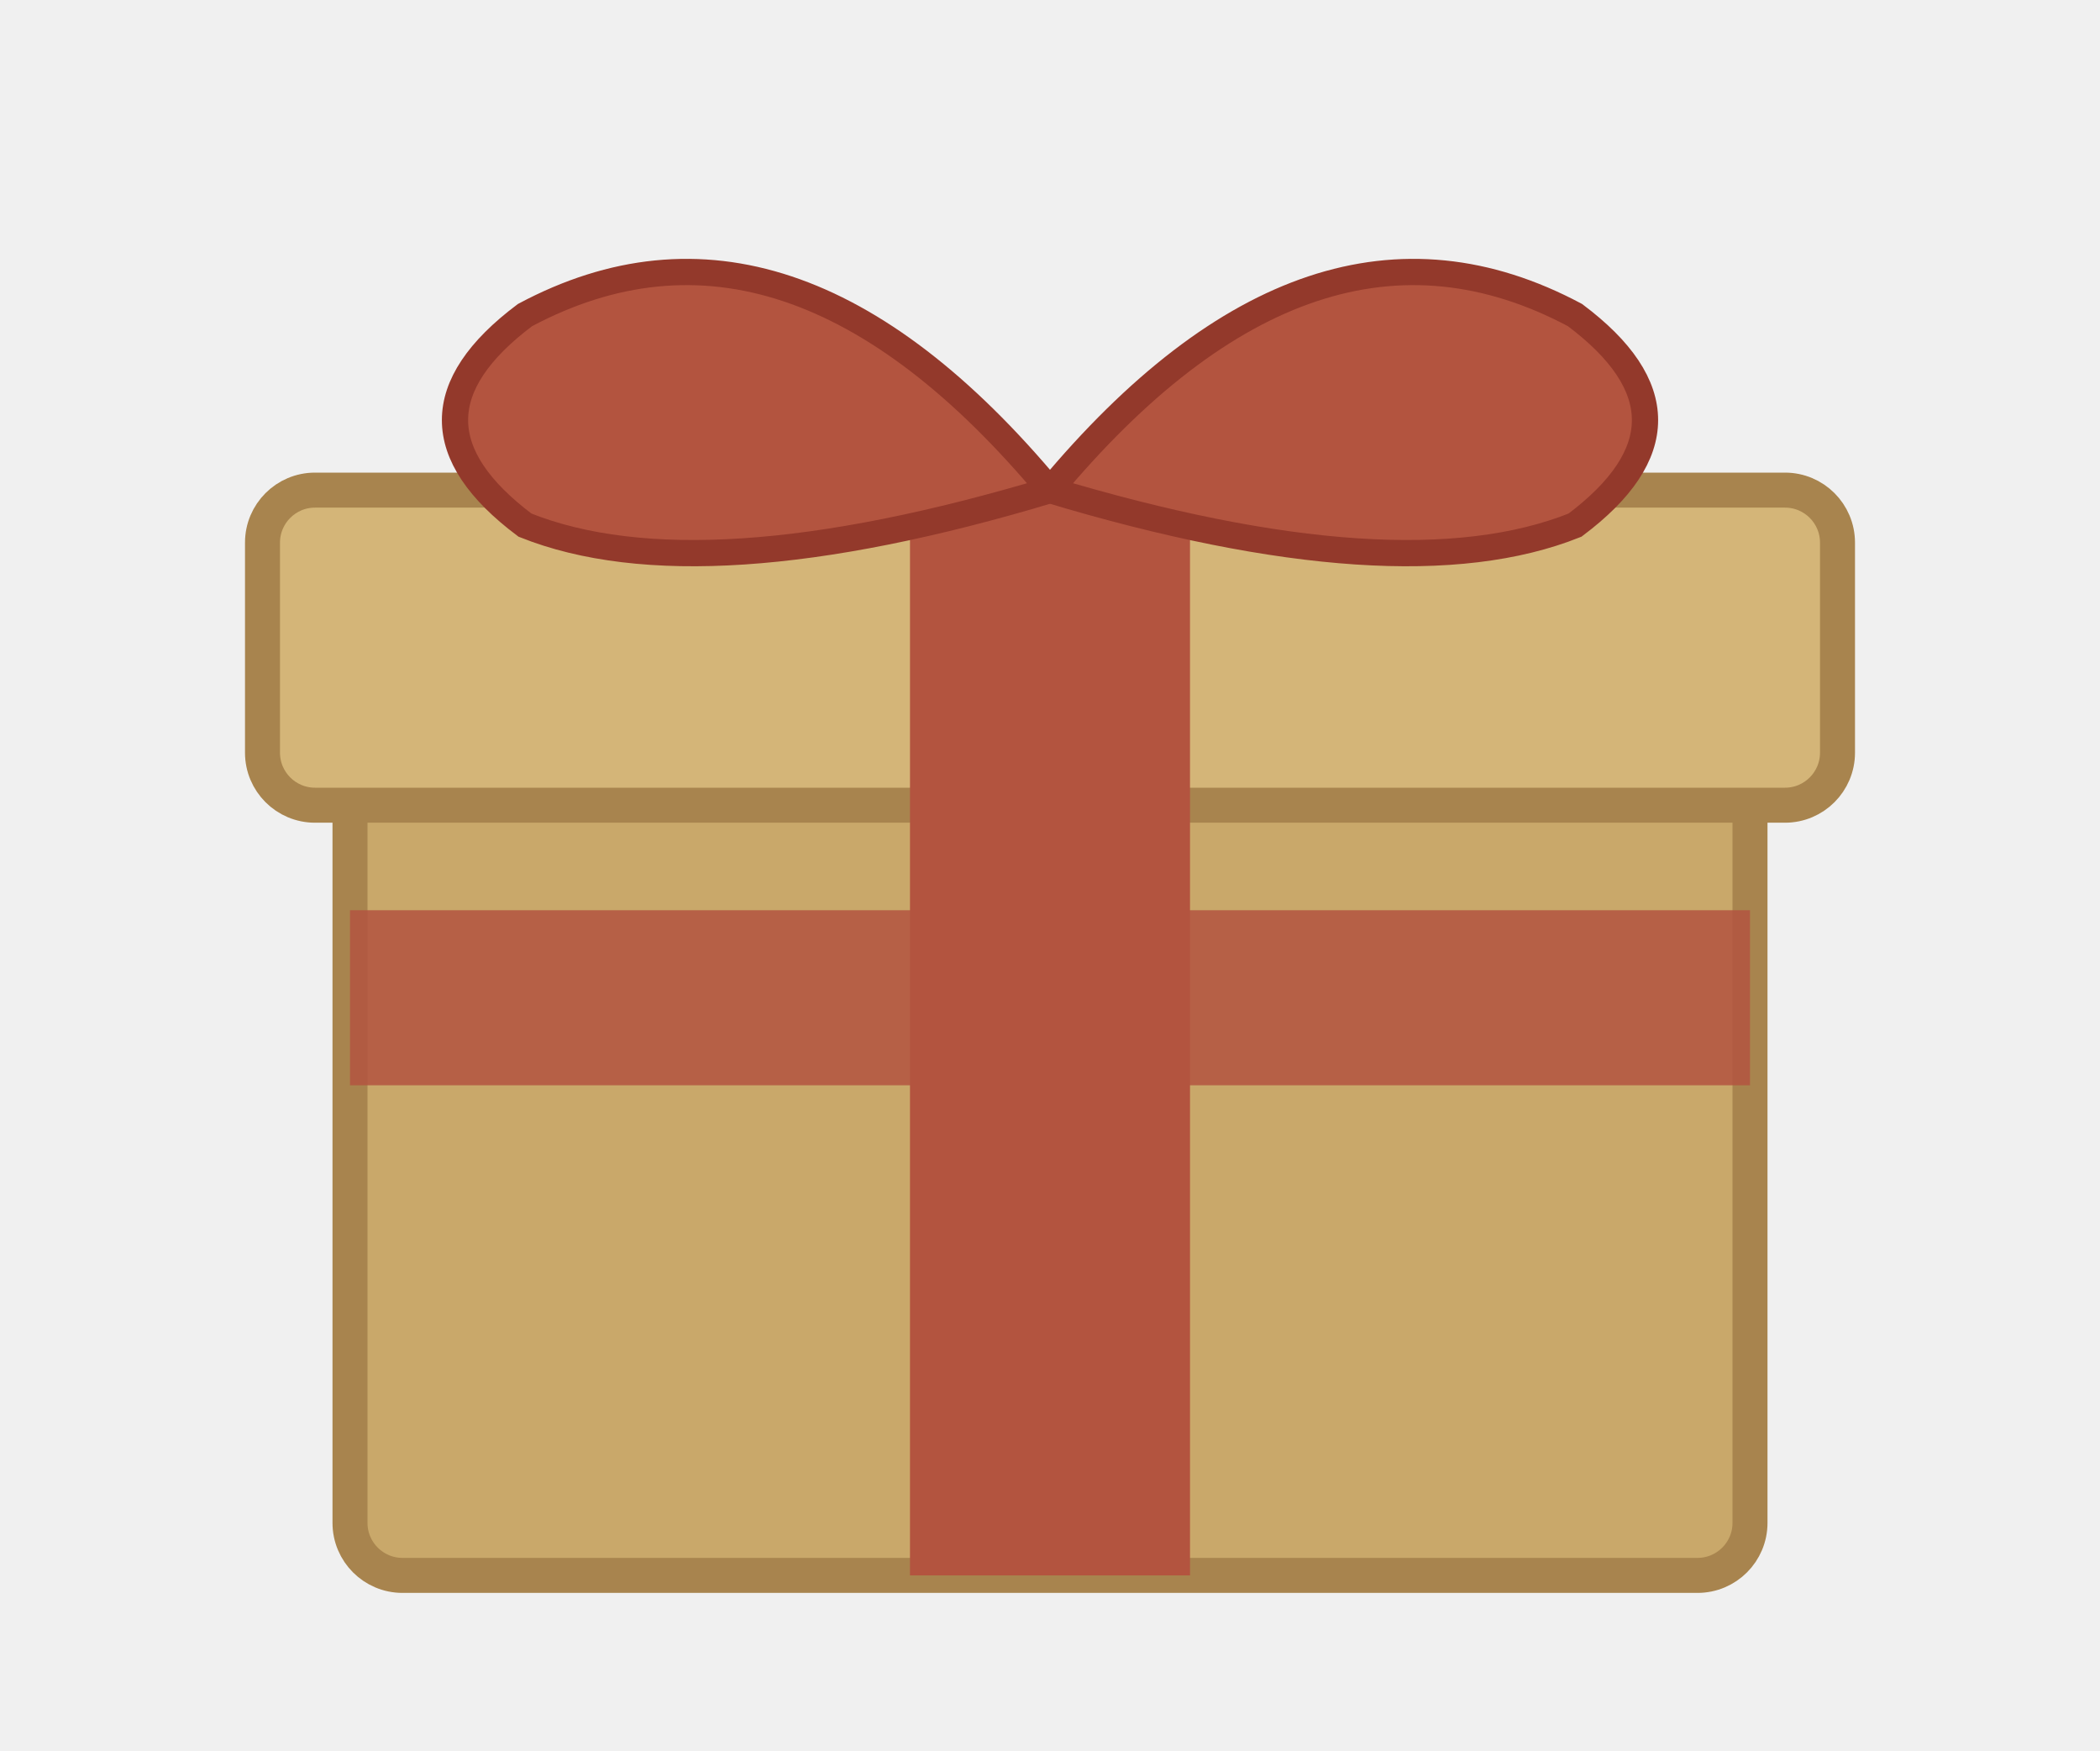
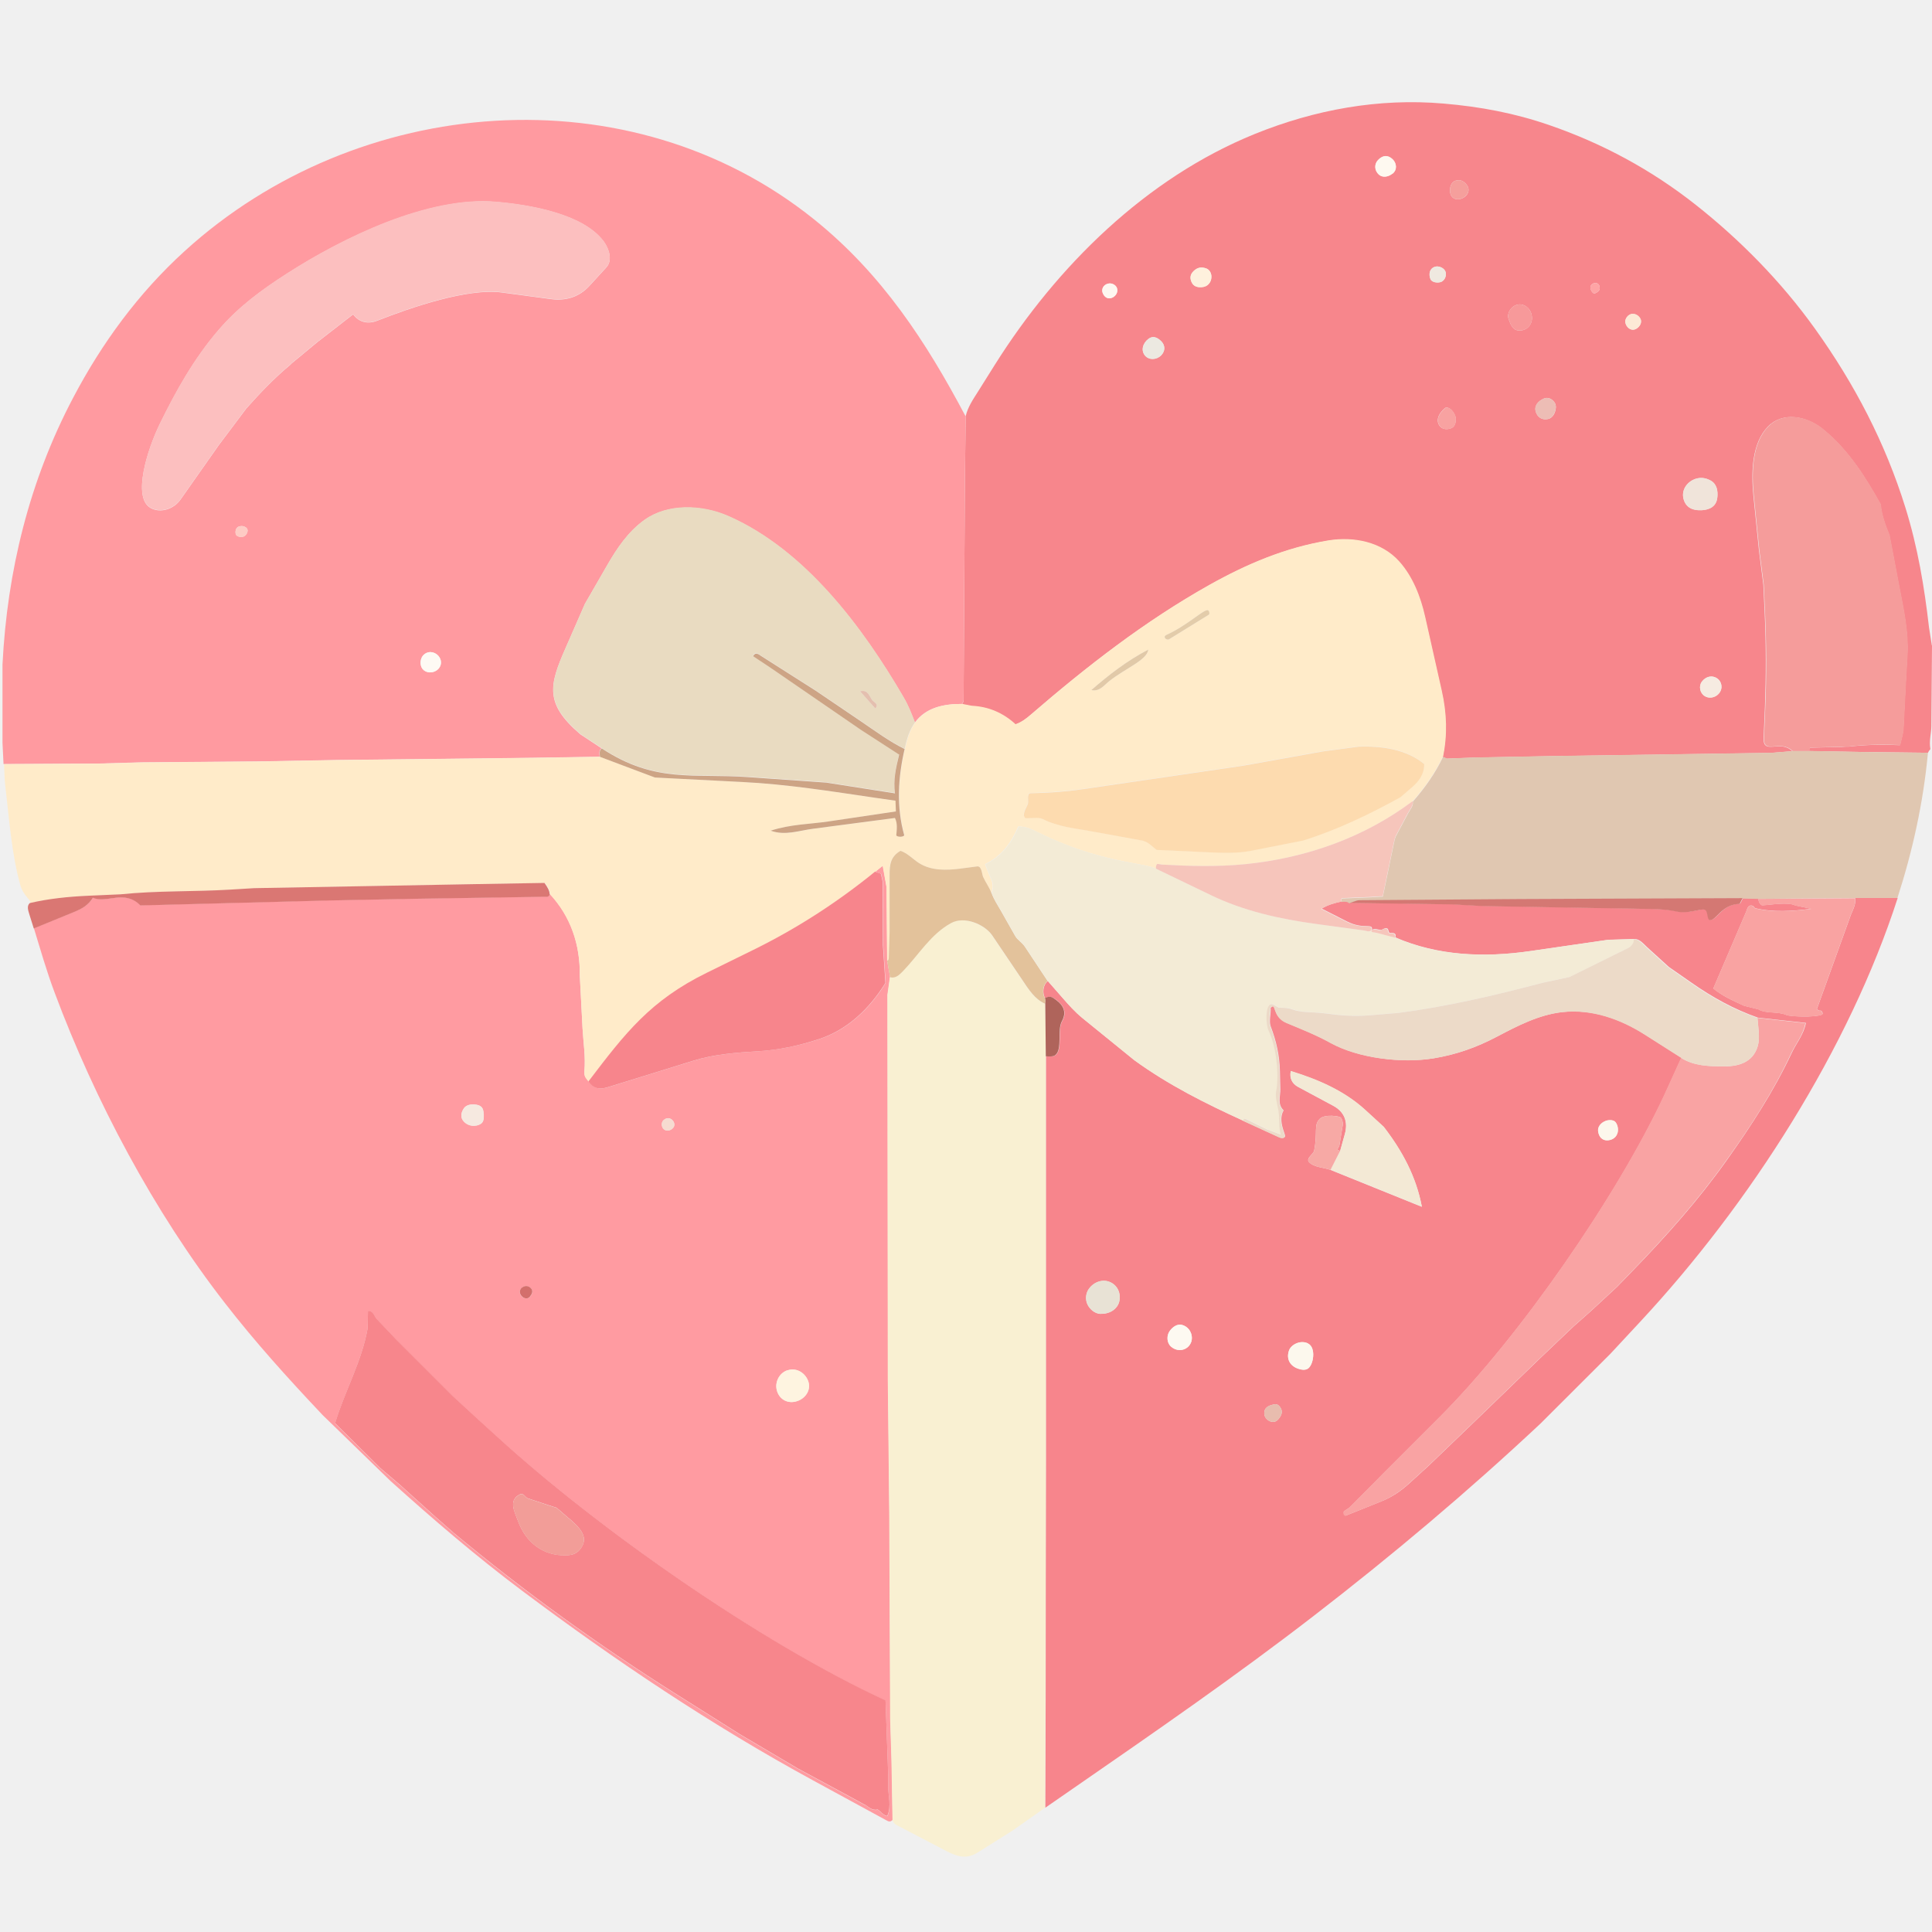
- <svg xmlns="http://www.w3.org/2000/svg" viewBox="0 0 120 100">
-   <rect x="20" y="40" width="80" height="50" rx="3" fill="#c9a86a" stroke="#a8844e" stroke-width="2" />
-   <rect x="15" y="28" width="90" height="18" rx="3" fill="#d4b578" stroke="#a8844e" stroke-width="2" />
-   <rect x="52" y="28" width="16" height="62" fill="#b3543f" />
-   <rect x="20" y="52" width="80" height="10" fill="#b3543f" opacity="0.85" />
-   <path d="M60 28 Q45 10 30 18 Q22 24 30 30 Q40 34 60 28 Z" fill="#b3543f" stroke="#93392b" stroke-width="1.5" />
-   <path d="M60 28 Q75 10 90 18 Q98 24 90 30 Q80 34 60 28 Z" fill="#b3543f" stroke="#93392b" stroke-width="1.5" />
+ <svg xmlns="http://www.w3.org/2000/svg" id="Layer_2" data-name="Layer 2" viewBox="0 0 147.55 147.55">
+   <defs>
+     <style>
+       .cls-1 {
+         fill: #e0c7b1;
+       }
+ 
+       .cls-2 {
+         fill: #fde9d6;
+       }
+ 
+       .cls-3 {
+         fill: #e3ccaa;
+       }
+ 
+       .cls-4 {
+         fill: #f6dbd0;
+       }
+ 
+       .cls-5 {
+         fill: #e9dbc1;
+       }
+ 
+       .cls-6 {
+         fill: #e4bfaf;
+       }
+ 
+       .cls-7 {
+         fill: #af645b;
+       }
+ 
+       .cls-8 {
+         fill: #da7773;
+       }
+ 
+       .cls-9 {
+         fill: #fecbc4;
+       }
+ 
+       .cls-10 {
+         fill: #fddbaf;
+       }
+ 
+       .cls-11 {
+         fill: #f9f0d2;
+       }
+ 
+       .cls-12 {
+         fill: #f0e4da;
+       }
+ 
+       .cls-13 {
+         fill: #fff;
+       }
+ 
+       .cls-14 {
+         fill: #f6c5bb;
+       }
+ 
+       .cls-15 {
+         fill: #f9a3a3;
+       }
+ 
+       .cls-16 {
+         fill: #ecdac8;
+       }
+ 
+       .cls-17 {
+         fill: #fcf7ec;
+       }
+ 
+       .cls-18 {
+         fill: #fef1dd;
+       }
+ 
+       .cls-19 {
+         fill: #f6ebe1;
+       }
+ 
+       .cls-20 {
+         fill: #fcbfbf;
+       }
+ 
+       .cls-21 {
+         fill: #f7868c;
+       }
+ 
+       .cls-22 {
+         fill: #ece9e1;
+       }
+ 
+       .cls-23 {
+         fill: #f29d98;
+       }
+ 
+       .cls-24 {
+         fill: #cda485;
+       }
+ 
+       .cls-25 {
+         fill: #e1c9a8;
+       }
+ 
+       .cls-26 {
+         fill: #ff9ba1;
+       }
+ 
+       .cls-27 {
+         fill: #ff9aa0;
+       }
+ 
+       .cls-28 {
+         fill: #d47873;
+       }
+ 
+       .cls-29 {
+         fill: #fefaf4;
+       }
+ 
+       .cls-30 {
+         fill: #f7999a;
+       }
+ 
+       .cls-31 {
+         fill: #fef9f0;
+       }
+ 
+       .cls-32 {
+         fill: #f3e9d5;
+       }
+ 
+       .cls-33 {
+         fill: #efe9e0;
+       }
+ 
+       .cls-34 {
+         fill: #edbdb5;
+       }
+ 
+       .cls-35 {
+         fill: #e8e2d5;
+       }
+ 
+       .cls-36 {
+         fill: #fea4a5;
+       }
+ 
+       .cls-37 {
+         fill: #f8a2a1;
+       }
+ 
+       .cls-38 {
+         fill: #fcf8ed;
+       }
+ 
+       .cls-39 {
+         fill: #e8bcae;
+       }
+ 
+       .cls-40 {
+         fill: #f7858c;
+       }
+ 
+       .cls-41 {
+         fill: #f59f9c;
+       }
+ 
+       .cls-42 {
+         fill: #f3ebd6;
+       }
+ 
+       .cls-43 {
+         fill: #e3c29b;
+       }
+ 
+       .cls-44 {
+         fill: #fdf9f1;
+       }
+ 
+       .cls-45 {
+         fill: #fef7f0;
+       }
+ 
+       .cls-46 {
+         fill: #ffebc9;
+       }
+ 
+       .cls-47 {
+         fill: #f59c9b;
+       }
+ 
+       .cls-48 {
+         fill: #d36f6c;
+       }
+ 
+       .cls-49 {
+         fill: #f6e9e0;
+       }
+ 
+       .cls-50 {
+         fill: #f7a9a5;
+       }
+ 
+       .cls-51 {
+         fill: #f9a3a2;
+       }
+ 
+       .cls-52 {
+         fill: #fef4e0;
+       }
+     </style>
+   </defs>
+   <g id="Layer_1-2" data-name="Layer 1">
+     <g id="Generative_Object" data-name="Generative Object">
+       <path class="cls-21" d="M147.55,49.28l-.05,6.18c0,.54-.19,1.11-.07,1.75-.08.09-.17.21-.18.28l-5.04-.06-4.03-.07c-.02-.05-.02-.23.04-.26l2.2-.05c.31,0,.5-.04.78-.03,1.32-.15,2.54-.17,3.9-.11.09-.41.24-.85.26-1.28l.17-3.32.13-2.31c.09-1.71-.27-3.37-.59-5.03l-.78-4.1c-.29-.72-.59-1.48-.67-2.35-1.2-2.16-2.52-4.23-4.44-5.77-1.21-.97-3.02-1.33-4.15-.18-1.24,1.26-1.3,3.48-1.12,5.29l.42,4.13.34,2.67.1,2.15c.11,2.38.11,4.79.02,7.18l-.1,2.37c-.05,1.35,1.26.08,2.19,1.01l-1.6.13-4.58.07-11.8.17-6.33.12-2.08.08-.31-.13c.33-1.65.29-3.32-.1-5.04l-1.27-5.65c-.34-1.51-.93-3.05-1.98-4.22-1.33-1.48-3.44-1.92-5.41-1.6-3.27.54-6.2,1.78-9.09,3.4-4.93,2.77-9.33,6.19-13.59,9.87-.39.34-.73.59-1.21.77-.92-.85-2.04-1.34-3.34-1.41l-.72-.14c.04-.1.12-.15.12-.31l.1-16.64.06-5.05c.16-.7.56-1.28.94-1.88l1.28-2.04c4.75-7.55,11.55-14.26,19.84-17.63,4.61-1.87,9.5-2.76,14.45-2.33,2.79.24,5.38.72,8.05,1.64,4.07,1.4,7.81,3.42,11.18,6.08s6.53,5.85,9.12,9.47c3.03,4.23,5.37,8.72,6.91,13.67.95,3.06,1.44,6.03,1.8,9.13l.22,1.41ZM106.35,13.26c.39-.31.3-.82.01-1.1-.38-.36-.77-.31-1.12.06-.28.29-.3.78.07,1.11.25.23.68.21,1.04-.08ZM111.43,13.76c-.5,0-.71.35-.69.85.02.38.27.67.72.6.4-.06.77-.42.68-.84-.05-.25-.39-.61-.71-.61ZM109.57,20.38c-.42.15-.47.59-.32.94.1.24.51.3.78.22.36-.12.48-.59.34-.85s-.52-.41-.8-.31ZM91.79,21.93c.45-.03.68-.36.72-.68.05-.38-.15-.67-.39-.75-.4-.14-.69-.06-.96.2-.29.28-.29.58-.14.88.14.28.41.38.77.35ZM84.63,21.66c-.38.09-.52.43-.42.7.13.34.4.51.72.38.27-.11.49-.43.37-.75-.08-.22-.38-.4-.67-.33ZM121.66,21.66c-.27.15-.23.39-.08.62.11.16.21.16.39.04.23-.15.22-.3.18-.48-.05-.2-.29-.29-.49-.18ZM115.98,25.24c.61.04,1.02-.42,1.02-.95,0-.42-.24-.91-.79-1.03-.6-.12-1.2.55-.99,1.12.15.4.3.83.76.86ZM124.68,23.97c-.36.03-.6.4-.55.67.06.33.37.62.7.53.28-.08.56-.4.49-.72-.05-.23-.34-.5-.64-.47ZM88.67,27.15c.34-.34.32-.78.03-1.08-.28-.28-.62-.47-.98-.2-.46.35-.6.91-.26,1.29.3.35.87.33,1.22-.02ZM118.82,31.05c.01-.4-.5-.79-.89-.62-.5.21-.78.59-.63,1.04.13.4.47.63.93.53.36-.08.58-.47.6-.95ZM110.81,32.71c.32-.13.36-.4.37-.72.01-.28-.33-.88-.74-.87-.08,0-.88.67-.56,1.3.17.33.54.44.92.29ZM131.15,38.03c.07-.54-.03-1.07-.5-1.33-.4-.22-.87-.29-1.36-.05-.58.3-.86.88-.72,1.43.17.68.7.91,1.4.88.6-.03,1.1-.28,1.18-.94ZM131.28,52.96c.34-.41.2-.93-.15-1.16-.37-.24-.84-.15-1.15.25-.27.36-.15.89.21,1.11.3.19.78.16,1.09-.2Z" />
+       <path class="cls-27" d="M73.75,31.76l-.06,5.05-.1,16.64c0,.16-.08.2-.12.31-1.46-.01-2.78.3-3.6,1.42-.24-.62-.47-1.24-.85-1.89-3.16-5.43-7.56-11.28-13.36-13.85-2.09-.92-4.71-.98-6.45.28-1.24.89-2.09,2.15-2.85,3.47l-1.69,2.93-1.5,3.43c-1.22,2.78-1.59,4.19,1.15,6.53l1.62,1.07c-.22.16-.16.43-.14.64l-5.09.08-14.92.17-6.16.11-8.83.07-3.24.09-7.29.04-.08-1.63v-5.96c.36-7.16,2.06-14.05,5.39-20.37,2.19-4.17,4.98-7.99,8.52-11.21,13.2-12.02,34.03-13.72,48.08-2.42,5.18,4.16,8.57,9.38,11.55,15.01ZM22.22,27.8l2.03-1.68,2.72-2.11c.47.63,1.15.76,1.85.48,2.6-1.02,6.91-2.5,9.51-2.15l3.72.5c1.17.16,2.18-.15,2.97-1.01l1.3-1.42c.47-.52.2-1.4-.2-1.95-1.53-2.08-5.48-2.8-8.24-3.04-5.14-.44-11.66,2.72-15.98,5.49-1.94,1.25-3.69,2.53-5.21,4.3-1.87,2.18-3.23,4.61-4.49,7.18-.92,1.88-2.13,5.62-.69,6.41.77.42,1.78.07,2.28-.65l2.91-4.14,2.11-2.81c1.05-1.18,2.14-2.33,3.41-3.38ZM18.17,40.25c-.21.1-.25.54-.08.66.2.14.46.12.61.01.2-.16.29-.47.12-.61-.18-.15-.41-.18-.65-.07ZM32.43,49.95c-.39.28-.38.86-.16,1.14.26.32.75.34,1.09.1s.41-.64.21-.98c-.22-.37-.73-.56-1.14-.26Z" />
+       <path class="cls-26" d="M67.75,73.36l.23,1.26-.19,1.35.03,29.34.11,10.21.07,15.73.1,3.2.08,4.53c-.2.2-.31.14-.54.01l-5.53-3.01c-7.77-4.23-15.1-9.15-22.22-14.48-3.51-2.63-6.76-5.42-10.05-8.38l-5.21-5.06c-2.63-2.79-5.1-5.51-7.45-8.54-5.4-6.94-9.94-15.49-13.01-23.72-.63-1.68-1.08-3.28-1.58-4.91l3.08-1.26c.56-.23,1.07-.48,1.44-1.09,1.03.49,2.4-.65,3.62.59l14.49-.38,6.63-.13,9.65-.15c.28,0,.42.03.51-.19,1.56,1.69,2.3,3.82,2.27,6.2l.21,4.05c.06,1.09.24,2.17.14,3.29-.04.43.2.57.32.76.36.54.8.66,1.49.45l6.59-2.04c1.51-.47,3.3-.61,4.83-.7,1.62-.1,3.24-.44,4.79-.96,2.14-.72,3.81-2.35,4.99-4.26l-.19-2.89-.02-4.84-.12-.55c-.03-.13-.3-.11-.45-.23l.56-.45.29,1.61.05,5.63ZM36.94,85.1c0-.52-.21-.68-.58-.74s-.76.03-.93.28c-.22.33-.3.69,0,1.01.47.5,1.19.34,1.4.08.13-.16.12-.36.12-.64ZM50.75,85.49c-.26.15-.24.51-.11.68.17.23.48.2.67.06.25-.18.24-.46.07-.66-.15-.17-.38-.24-.62-.09ZM39.89,98.32c-.29.21-.22.57.02.74.15.11.39.16.54,0,.19-.21.29-.44.11-.65-.15-.17-.41-.27-.67-.08ZM66.08,137.85c.21.12.54.48.95.36.2.09.39.44.74.5.34-.74.06-1.56.06-2.24v-1s-.2-5.59-.2-5.59c-9.6-4.45-21.96-13.12-29.65-20.13l-1.67-1.52-1.74-1.6-4.3-4.3-1.5-1.58c-.19-.2-.23-.63-.67-.6l-.02,1.3c-.47,2.58-1.73,4.75-2.49,7.26l3.46,3.43,1.5,1.28,2.73,2.46,1.4,1.23c5.37,4.47,10.99,8.52,16.85,12.22l4.95,3.12,4.45,2.63,4.13,2.23,1.02.56ZM60.12,104.66c-.67.24-1.02,1.02-.73,1.71.26.6.92.89,1.62.59.59-.26.97-.9.68-1.56-.26-.58-.9-.98-1.57-.73Z" />
+       <path class="cls-40" d="M134.3,68.64c0,.25.12.4.23.48.12.09,1.93-.31,2.59.03l1.22.25c-1.44.19-2.95.29-4.32-.05-.08-.16-.3-.28-.47-.13-.1.1-.13.25-.2.43l-2.5,5.84c.7.58,1.5.93,2.35,1.32l1.09.27c.61.36,1.46.13,2.16.44.26.11,2.11.2,2.69-.03.15-.06-.03-.35-.12-.31-.05.02-.15,0-.26-.12l2.59-7.18c.19-.46.41-.86.33-1.3h3.25c-3.7,11.47-11.27,23.35-19.69,32.39l-2.26,2.43-5.33,5.32c-5.55,5.2-11.3,10.04-17.31,14.68s-12.21,8.92-18.43,13.22l-2.08,1.44.03-8.54.02-18.58v-30.27c.31.02.61.04.77-.12.51-.49.1-1.91.47-2.56s.13-1.2-.43-1.61c-.3-.22-.48-.36-.87-.15-.22-.35-.19-1,.21-1.3l1.12,1.28c.46.53.96,1.08,1.49,1.52l3.99,3.24c2.63,1.91,5.46,3.32,8.34,4.63l2.75,1.26c.14.06.34.08.41-.04.04-.08-.03-.24-.07-.37-.21-.59-.31-1.15-.03-1.65-.49-.49-.24-1.06-.25-1.61l-.03-1.36c-.03-1.25-.28-2.34-.71-3.46-.14-.41.04-.99,0-1.39.47-.52.07.65,1.23,1.14s2.25.91,3.35,1.52c2.13,1.19,5.48,1.58,7.89,1.18,1.75-.29,3.27-.83,4.84-1.66s3.19-1.67,4.99-1.87c2.26-.25,4.45.54,6.28,1.71l2.8,1.78-1.34,2.94c-3.57,7.61-11,18.38-17.1,24.48l-4.46,4.46-.51.52-1.95,1.96-.38.25c-.11.07-.03.35.1.36l2.69-1.08c.87-.35,1.51-.79,2.19-1.41l1.45-1.32,3.6-3.46,4.83-4.67,2.65-2.52,1.31-1.16,2.01-1.86,1.16-1.2c2.61-2.69,5.03-5.4,7.21-8.47,1.88-2.65,3.57-5.24,4.95-8.17.36-.78.92-1.4,1.09-2.31l-3.66-.4c-1.82-.64-3.46-1.54-5.09-2.68l-1.71-1.19-1.66-1.51c-.3-.27-.57-.64-.98-.63l-2,.06-5.93.86c-3.56.52-7.09.36-10.32-1.04.02-.09.03-.17,0-.23-.08-.15-.32-.1-.44-.12-.08-.02-.09-.27-.16-.32-.15-.08-.26-.01-.47.1-.2.01-.54-.17-.72,0,.09-.58-.61.02-1.93-.66l-1.91-.97c.54-.32,1.04-.44,1.54-.55.15-.03.48-.05.6.1l7.86.11,2.35.13,12.12.21c.92.02,1.83.02,2.69.21s1.82-.23,2.11-.15.15.79.44.8c.48,0,.87-1.2,2.25-1.24l.22-.42,1.22.03ZM102.35,87.89c-.08-.03-.19-.04-.2-.09,0-.08.13-.25.14-.32l.26-1.57c.03-.19-.06-.43-.13-.54-.08-.14-1.24-.3-1.62.07-.5.49-.15,1-.44,2.45-.05.24-.66.59-.38.87.4.41,1.16.4,1.63.59l6.98,2.82c-.43-2.29-1.49-4.27-2.91-6.1l-1.42-1.3c-1.59-1.46-3.61-2.33-5.68-2.96-.12.55.12.97.55,1.2l2.7,1.45c.85.46,1.13,1.23.88,2.15l-.36,1.3ZM123.56,86.39c.04-.32-.1-.62-.22-.73-.16-.14-.47-.14-.7-.06-.42.15-.63.49-.59.79.06.45.31.68.66.7.38.01.79-.2.85-.7ZM84.07,100.34c.75.02,1.32-.43,1.42-.99.12-.63-.18-1.22-.76-1.45-.54-.21-1.19,0-1.58.55-.23.32-.29.83-.07,1.23.14.26.48.65.99.67ZM89.44,102.85c.56.48,1.33.24,1.54-.38.15-.46-.08-1.1-.69-1.28-.4-.12-.78.19-.97.48-.22.33-.23.88.12,1.18ZM99.89,102.6c-.61-.28-1.29.11-1.44.53-.25.68.1,1.23.74,1.42.22.07.46.1.66,0,.47-.24.68-1.64.04-1.94ZM97.6,108.42c.22-.24.38-.52.24-.83-.08-.16-.24-.4-.53-.34-.33.07-.65.19-.73.48s.01.58.32.77c.19.11.47.17.7-.08Z" />
+       <path class="cls-46" d="M110.2,57.77c-.59,1.25-1.39,2.39-2.31,3.42-3.68,2.76-8.1,4.34-12.79,4.81-2.16.22-4.2.15-6.35.03l-.33-.05c-.08-.01-.14.15-.13.36-.97-.47-4.39-.47-9.06-2.79-.46-.23-.86-.44-1.46-.43-.57,1.29-1.29,2.28-2.55,2.88l.52,1.28c.12.3.07.66-.02.93-.15-.42-.43-.77-.64-1.24-.09-.2-.11-.85-.45-.8l-1.3.17c-1.03.13-2.19.17-3.12-.41-.47-.3-.9-.78-1.44-.95-.78.44-.84,1.09-.84,1.82v4.33s-.05,1.95-.05,1.95c0,.15-.01.27-.13.29l-.05-5.63-.29-1.61-.56.45c-2.89,2.35-5.99,4.35-9.38,6.02l-3.48,1.71c-4.32,2.12-6.23,4.59-9.04,8.3-.12-.19-.36-.33-.32-.76.11-1.12-.08-2.2-.14-3.29l-.21-4.05c.03-2.38-.71-4.51-2.27-6.2,0-.28-.17-.56-.4-.87l-5.76.1-7.07.13-9.34.17-1.81.11c-2.79.17-5.56.07-8.39.36l-2.49.11c-1.52.07-3,.22-4.45.56.17-.16-.52-.57-.74-1.35-.69-2.49-.85-5.05-1.16-7.65-.07-.58-.06-1.11-.09-1.62l7.29-.04,3.24-.09,8.83-.07,6.16-.11,14.92-.17,5.09-.08,4.2,1.58,6.63.34c3.46.18,6.78.71,10.21,1.21l1.53.22.03.82-5.11.76c-1.47.22-2.92.21-4.45.71,1.1.41,2.16,0,3.25-.15l6.24-.82c.21.43.15.89.1,1.33.08.11.48.14.61,0-.62-2.2-.47-4.45.03-6.61.17-.72.34-1.4.79-2.01.81-1.12,2.14-1.43,3.6-1.42l.72.14c1.3.06,2.42.56,3.34,1.41.48-.17.82-.43,1.21-.77,4.27-3.68,8.66-7.1,13.59-9.87,2.89-1.62,5.82-2.86,9.09-3.4,1.97-.32,4.08.12,5.41,1.6,1.05,1.17,1.64,2.71,1.98,4.22l1.27,5.65c.39,1.72.44,3.39.1,5.04ZM89.3,48.81l3.01-1.86c.11-.07.03-.33-.07-.35-.31-.07-1.57,1.17-3.14,1.88-.15.07-.18.15-.13.24.06.1.21.16.33.09ZM87.7,49.61c-1.67.88-3,1.92-4.35,3.09.62.14.97-.37,1.36-.68,1.26-1,2.87-1.59,2.99-2.41ZM87.31,64.21c.37.07.75.48,1.01.68l3.93.18c1.07.05,2.18.11,3.27-.11l3.97-.78c2.62-.82,5.06-2,7.45-3.31l.86-.74c.55-.47.96-1,.96-1.8-1.37-1.12-3.19-1.38-4.98-1.33l-2.77.37-6.08,1.09-12.23,1.79c-1.36.2-2.65.28-4,.31-.32,0-.15.65-.21.82-.11.3-.48.8-.2,1.08.44.04,1-.1,1.33.07,1.19.61,2.46.71,3.73.94l3.95.72Z" />
+       <path class="cls-11" d="M79.83,76.66l.04,4.01v30.27s-.03,18.58-.03,18.58l-.03,8.54-2.52,1.77-2.64,1.66c-.81.51-1.54.31-2.33-.1l-3.89-2.03c-.1-.05-.27-.25-.27-.37l-.08-4.53-.1-3.2-.07-15.73-.11-10.21-.03-29.34.19-1.35c.4.12.7-.16,1-.48,1.18-1.22,2.11-2.8,3.65-3.65,1.03-.56,2.58.1,3.15.94l2.29,3.39c.49.72.97,1.5,1.76,1.83Z" />
+       <path class="cls-1" d="M136.9,57.35h1.27s4.03.08,4.03.08l5.04.06c-.35,3.78-1.17,7.51-2.33,11.09h-3.25s-7.36.07-7.36.07l-1.22-.03-17.02.07-12.25.09c-.23,0-.57.18-.77.21-.12-.15-.44-.14-.6-.1,0-.05-.01-.2.04-.27l2.22-.09c.34-.01.56-.05.91-.05l.83-4.01c.04-.18.09-.47.17-.61l.92-1.73c.15-.29.43-.57.37-.91.91-1.03,1.72-2.17,2.31-3.42l.31.13,2.08-.08,6.33-.12,11.8-.17,4.58-.07,1.6-.13Z" />
+       <path class="cls-8" d="M42,68.3c-.09.23-.23.19-.51.19l-9.65.15-6.63.13-14.49.38c-1.22-1.25-2.6-.11-3.62-.59-.37.6-.88.86-1.44,1.09l-3.08,1.26-.32-1.02c-.1-.34-.24-.68.01-.92,1.45-.34,2.93-.49,4.45-.56l2.49-.11c2.83-.29,5.6-.19,8.39-.36l1.81-.11,9.34-.17,7.07-.13,5.76-.1c.23.32.39.59.4.87Z" />
+       <path class="cls-47" d="M138.18,57.36h-1.27c-.93-.93-2.25.33-2.19-1.01l.1-2.37c.1-2.39.09-4.79-.02-7.18l-.1-2.15-.34-2.67-.42-4.13c-.18-1.81-.13-4.03,1.12-5.29,1.13-1.15,2.95-.79,4.15.18,1.92,1.55,3.24,3.62,4.44,5.77.08.87.37,1.63.67,2.35l.78,4.1c.32,1.66.68,3.32.59,5.03l-.13,2.31-.17,3.32c-.02.43-.17.87-.26,1.28-1.36-.06-2.58-.04-3.9.11-.29,0-.48.02-.78.03l-2.2.05c-.06.03-.06.21-.04.26Z" />
+       <path class="cls-12" d="M131.15,38.03c-.08.66-.59.9-1.18.94-.7.04-1.23-.2-1.4-.88-.14-.55.14-1.14.72-1.43.49-.25.97-.18,1.36.05.46.26.57.79.5,1.33Z" />
+       <path class="cls-30" d="M115.98,25.24c-.47-.03-.61-.46-.76-.86-.21-.57.38-1.24.99-1.12.55.11.79.61.79,1.03,0,.54-.4.99-1.02.95Z" />
+       <path class="cls-22" d="M88.67,27.15c-.35.34-.91.37-1.22.02-.33-.39-.19-.95.26-1.29.36-.27.71-.08.98.2.3.3.32.74-.03,1.08Z" />
+       <path class="cls-19" d="M131.28,52.96c-.3.36-.79.4-1.09.2-.36-.23-.48-.76-.21-1.11.31-.4.77-.5,1.15-.25.35.23.48.76.15,1.16Z" />
+       <path class="cls-34" d="M118.82,31.05c-.02.48-.24.87-.6.95-.45.1-.79-.13-.93-.53-.15-.45.13-.83.63-1.04.4-.17.91.22.89.62Z" />
+       <path class="cls-31" d="M106.35,13.26c-.36.29-.79.31-1.04.08-.37-.33-.35-.82-.07-1.11.35-.37.75-.42,1.12-.06.29.28.38.79-.01,1.1Z" />
+       <path class="cls-18" d="M91.79,21.93c-.37.03-.63-.07-.77-.35-.15-.3-.15-.6.14-.88.27-.26.56-.34.96-.2.24.09.44.37.39.75-.04.32-.27.65-.72.68Z" />
+       <path class="cls-37" d="M110.81,32.71c-.38.16-.75.05-.92-.29-.32-.63.48-1.29.56-1.3.41-.02.75.58.74.87-.01.32-.05.59-.37.72Z" />
+       <path class="cls-41" d="M111.43,13.76c.32,0,.66.36.71.61.09.42-.29.77-.68.84-.44.07-.7-.22-.72-.6-.02-.5.19-.85.69-.85Z" />
+       <path class="cls-33" d="M109.57,20.38c.27-.1.66.06.8.31s.02.73-.34.85c-.27.09-.68.02-.78-.22-.14-.35-.1-.79.32-.94Z" />
+       <path class="cls-2" d="M124.68,23.97c.3-.03.59.24.64.47.07.32-.21.64-.49.72-.32.09-.63-.2-.7-.53-.05-.27.19-.64.55-.67Z" />
+       <path class="cls-45" d="M84.63,21.66c.29-.07.59.11.67.33.12.32-.1.64-.37.75-.32.13-.59-.03-.72-.38-.1-.26.04-.61.42-.7Z" />
+       <path class="cls-36" d="M121.66,21.66c.2-.11.44-.02.49.18.04.18.05.33-.18.48-.18.12-.28.12-.39-.04-.16-.23-.19-.47.08-.62Z" />
+       <path class="cls-5" d="M69.88,55.17c-.45.62-.63,1.3-.79,2.01-1.19-.58-2.25-1.37-3.38-2.14l-3.44-2.33-4.15-2.64c-.16-.1-.23-.17-.38-.18-.11,0-.24.11-.21.21l1.31.87,6.9,4.74,2.92,1.89c-.24,1.02-.45,1.92-.32,2.96l-5.24-.82-5.96-.42c-4.21-.29-7.11.49-11.19-2.19l-1.62-1.07c-2.74-2.34-2.37-3.75-1.15-6.53l1.5-3.43,1.69-2.93c.76-1.33,1.61-2.58,2.85-3.47,1.75-1.26,4.36-1.21,6.45-.28,5.81,2.57,10.2,8.42,13.36,13.85.38.65.6,1.27.85,1.89ZM66.59,53.44c-.28-.48-.38-.76-.91-.65l1.17,1.32c.32-.37-.15-.48-.26-.67Z" />
+       <path class="cls-20" d="M22.22,27.8c-1.27,1.05-2.36,2.21-3.41,3.38l-2.11,2.81-2.91,4.14c-.5.72-1.51,1.07-2.28.65-1.44-.78-.23-4.53.69-6.41,1.25-2.57,2.62-5,4.49-7.18,1.52-1.77,3.28-3.06,5.21-4.3,4.31-2.78,10.83-5.94,15.98-5.49,2.76.24,6.71.96,8.24,3.04.4.55.68,1.44.2,1.95l-1.3,1.42c-.79.86-1.8,1.17-2.97,1.01l-3.72-.5c-2.61-.35-6.92,1.14-9.51,2.15-.71.28-1.38.15-1.85-.48l-2.72,2.11-2.03,1.68Z" />
+       <path class="cls-24" d="M69.09,57.19c-.5,2.15-.65,4.41-.03,6.61-.13.15-.54.12-.61,0,.04-.44.11-.9-.1-1.33l-6.24.82c-1.09.14-2.15.55-3.25.15,1.54-.5,2.98-.49,4.45-.71l5.11-.76-.03-.82-1.53-.22c-3.42-.5-6.74-1.04-10.21-1.21l-6.63-.34-4.2-1.58c-.02-.22-.08-.49.14-.64,4.08,2.68,6.98,1.89,11.19,2.19l5.96.42,5.24.82c-.14-1.03.07-1.94.32-2.96l-2.92-1.89-6.9-4.74-1.31-.87c-.03-.09.11-.21.21-.21.16.01.23.08.38.18l4.15,2.64,3.44,2.33c1.14.77,2.19,1.56,3.38,2.14Z" />
+       <path class="cls-29" d="M32.43,49.95c.4-.3.92-.11,1.14.26.2.33.12.74-.21.98s-.83.22-1.09-.1c-.22-.27-.22-.85.16-1.14Z" />
+       <path class="cls-9" d="M18.17,40.25c.23-.11.46-.09.65.07.17.14.09.45-.12.61-.14.11-.41.12-.61-.01-.17-.12-.13-.56.08-.66Z" />
+       <path class="cls-21" d="M66.08,137.85l-1.02-.56-4.13-2.23-4.45-2.63-4.95-3.12c-5.86-3.7-11.47-7.75-16.85-12.22l-1.4-1.23-2.73-2.46-1.5-1.28-3.46-3.43c.76-2.51,2.03-4.68,2.49-7.26l.02-1.3c.44-.03.48.4.67.6l1.5,1.58,4.3,4.3,1.74,1.6,1.67,1.52c7.69,7.02,20.06,15.69,29.65,20.13l.2,5.59v1c0,.67.27,1.5-.07,2.24-.34-.06-.54-.41-.74-.5-.41.12-.74-.24-.95-.36ZM43.46,115.97l-.95-.82c-.43-.13-.77-.25-1.14-.37l-1.06-.35c-.19-.06-.32-.45-.61-.3-.91.46-.39,1.33-.13,2.05.59,1.61,1.9,2.65,3.66,2.6.54-.01.88-.16,1.16-.58.59-.87-.18-1.58-.93-2.24Z" />
+       <path class="cls-40" d="M44.94,82.59c2.82-3.71,4.73-6.18,9.04-8.3l3.48-1.71c3.39-1.66,6.49-3.67,9.38-6.02.15.12.43.09.45.23l.12.55.02,4.84.19,2.89c-1.18,1.91-2.85,3.54-4.99,4.26-1.55.52-3.17.87-4.79.96-1.53.09-3.32.23-4.83.7l-6.59,2.04c-.69.21-1.13.09-1.49-.45Z" />
+       <path class="cls-43" d="M75.73,68.22c.17.48.46.9.73,1.38l1.06,1.87c.19.34.5.46.76.85l1.73,2.61c-.4.3-.43.95-.21,1.3.08.13.03.29.03.43-.79-.33-1.28-1.11-1.76-1.83l-2.29-3.39c-.57-.84-2.12-1.51-3.15-.94-1.54.84-2.47,2.42-3.65,3.65-.3.31-.6.6-1,.48l-.23-1.26c.12-.02.13-.15.13-.29l.06-1.95v-4.33c0-.73.06-1.38.83-1.82.54.17.97.66,1.44.95.93.58,2.08.54,3.12.41l1.3-.17c.35-.04.36.6.45.8.22.47.49.82.64,1.24Z" />
+       <path class="cls-52" d="M60.12,104.66c.67-.24,1.32.15,1.57.73.29.66-.09,1.3-.68,1.56-.7.31-1.37.02-1.62-.59-.29-.68.06-1.47.73-1.71Z" />
+       <path class="cls-49" d="M36.94,85.1c0,.28,0,.48-.12.64-.21.26-.93.42-1.4-.08-.29-.31-.21-.68,0-1.01.17-.26.55-.35.93-.28s.58.21.58.74Z" />
+       <path class="cls-4" d="M50.75,85.49c.25-.15.47-.08.62.09.18.2.19.47-.07.66-.19.14-.49.17-.67-.06-.13-.17-.15-.53.11-.68Z" />
+       <path class="cls-48" d="M39.89,98.32c.27-.19.52-.09.67.08.18.21.07.44-.11.65-.15.17-.4.12-.54,0-.23-.17-.31-.53-.02-.74Z" />
+       <path class="cls-42" d="M88.3,66.34l4.17,2.01c2.54,1.23,5.29,1.84,8.11,2.22l3.61.49c.21.03.4.16.56-.02-.02.1.04.14.1.14l.3.05,1.39.37c3.23,1.4,6.77,1.55,10.32,1.04l5.93-.86,2-.06c.08.18-.14.54-.41.67l-4.49,2.22-2.02.43c-3.67.97-7.3,1.82-11.06,2.31l-2.17.18c-1.17.1-2.3,0-3.46-.15-.84-.11-1.73-.03-2.46-.3-.34-.13-.65-.12-1.02-.13l-.4-.22c-.66-.36-.63,1.48-.38,1.99.56,1.16.82,3.34.57,4.62-.08.43.08.95.17,1.44.11.61,0,1.18.18,1.86l-1.07-.4-1.56-.77c-.11-.06-.24-.05-.24.13-2.87-1.31-5.7-2.72-8.34-4.63l-3.99-3.24c-.54-.44-1.03-.99-1.49-1.52l-1.12-1.28-1.73-2.61c-.26-.39-.57-.51-.76-.85l-1.06-1.87c-.27-.49-.56-.9-.73-1.38.09-.27.15-.62.02-.93l-.52-1.28c1.26-.6,1.98-1.6,2.55-2.88.6-.01,1,.2,1.46.43,4.67,2.32,8.08,2.32,9.06,2.79Z" />
+       <path class="cls-15" d="M128.39,80.79c.97.61,2.09.65,3.31.65,1.13,0,2.18-.33,2.54-1.54.19-.65.03-1.44-.02-2.16l3.66.4c-.17.91-.72,1.53-1.09,2.31-1.37,2.93-3.06,5.53-4.95,8.17-2.18,3.07-4.6,5.77-7.21,8.47l-1.16,1.2-2.01,1.86-1.31,1.16-2.65,2.52-4.83,4.67-3.6,3.46-1.45,1.32c-.68.62-1.33,1.06-2.19,1.41l-2.69,1.08c-.13-.02-.21-.29-.1-.36l.38-.25,1.95-1.96.51-.52,4.46-4.46c6.1-6.1,13.53-16.87,17.1-24.48l1.34-2.94Z" />
+       <path class="cls-16" d="M134.22,77.74c.05.73.22,1.51.02,2.16-.36,1.21-1.41,1.53-2.54,1.54-1.22,0-2.35-.03-3.31-.65l-2.8-1.78c-1.83-1.16-4.02-1.96-6.28-1.71-1.8.2-3.43,1.06-4.99,1.87s-3.09,1.37-4.84,1.66c-2.41.4-5.75,0-7.89-1.18-1.1-.61-2.22-1.05-3.35-1.52s-.75-1.66-1.23-1.14c.03.4-.15.98,0,1.39.43,1.12.68,2.21.71,3.46l.03,1.36c.01.55-.24,1.11.25,1.61-.28.49-.17,1.06.03,1.65.04.13.12.29.07.37-.06.12-.27.11-.41.04l-2.75-1.26c0-.17.13-.19.24-.13l1.56.77,1.07.4c-.18-.68-.07-1.25-.18-1.86-.09-.49-.25-1.01-.17-1.44.25-1.27,0-3.46-.57-4.62-.25-.51-.29-2.35.38-1.99l.4.22c.37.01.68,0,1.02.13.73.27,1.62.19,2.46.3,1.17.16,2.29.25,3.46.15l2.17-.18c3.76-.49,7.38-1.34,11.06-2.31l2.02-.43,4.49-2.22c.27-.13.49-.49.41-.67.41-.01.68.36.98.63l1.66,1.51,1.71,1.19c1.63,1.14,3.27,2.04,5.09,2.68Z" />
+       <path class="cls-14" d="M107.89,61.19c.06.34-.22.62-.37.91l-.92,1.73c-.08.14-.13.44-.17.61l-.83,4.01c-.35,0-.57.03-.91.05l-2.22.09c-.06.07-.05.22-.04.27-.49.11-1,.23-1.54.55l1.91.97c1.33.68,2.03.08,1.93.66-.16.17-.35.05-.56.02l-3.61-.49c-2.82-.38-5.57-.99-8.11-2.22l-4.17-2.01c-.01-.2.05-.37.13-.36l.33.05c2.15.12,4.19.18,6.35-.03,4.69-.47,9.11-2.05,12.79-4.81Z" />
+       <path class="cls-51" d="M141.67,68.59c.08.44-.14.84-.33,1.3l-2.59,7.18c.11.11.21.14.26.12.09-.04.26.26.12.31-.58.22-2.43.14-2.69.03-.7-.31-1.55-.08-2.16-.44l-1.09-.27c-.85-.4-1.64-.75-2.35-1.32l2.5-5.84c.08-.18.11-.33.2-.43.16-.16.39-.03.47.13,1.36.34,2.88.24,4.32.05l-1.22-.25c-.66-.34-2.47.06-2.59-.03-.11-.08-.22-.23-.23-.48l7.36-.05Z" />
+       <path class="cls-32" d="M101.61,89.35l.74-1.46.36-1.3c.26-.92-.02-1.69-.88-2.15l-2.7-1.45c-.43-.23-.67-.65-.55-1.2,2.07.63,4.09,1.51,5.68,2.96l1.42,1.3c1.41,1.83,2.48,3.81,2.91,6.1l-6.98-2.82Z" />
+       <path class="cls-28" d="M133.08,68.61l-.22.42c-1.38.05-1.77,1.25-2.25,1.24-.29,0-.13-.72-.44-.8s-1.25.34-2.11.15-1.77-.2-2.69-.21l-12.12-.21-2.35-.13-7.86-.11c.2-.02.54-.21.77-.21l12.25-.09,17.02-.07Z" />
+       <path class="cls-50" d="M102.35,87.89l-.74,1.46c-.47-.19-1.23-.18-1.63-.59-.27-.28.34-.63.38-.87.3-1.45-.06-1.96.44-2.45.38-.37,1.54-.2,1.62-.07.07.11.16.34.13.54l-.26,1.57c-.01.07-.15.24-.14.32,0,.05.12.06.2.09Z" />
+       <path class="cls-7" d="M79.87,80.67l-.04-4.01c0-.13.06-.29-.03-.43.4-.22.58-.07.87.15.56.41.8.94.43,1.61s.04,2.08-.47,2.56c-.16.16-.46.14-.76.12Z" />
+       <path class="cls-35" d="M84.07,100.34c-.51-.02-.85-.41-.99-.67-.22-.4-.16-.91.07-1.23.39-.55,1.04-.76,1.58-.55.59.23.88.82.76,1.45-.1.56-.67,1.02-1.42.99Z" />
+       <path class="cls-38" d="M99.89,102.6c.65.3.43,1.7-.04,1.94-.21.11-.45.07-.66,0-.64-.19-.99-.74-.74-1.42.15-.41.83-.81,1.44-.53Z" />
+       <path class="cls-44" d="M89.44,102.85c-.35-.3-.35-.86-.12-1.18.19-.28.57-.6.97-.48.61.18.84.82.69,1.28-.2.63-.98.86-1.54.38Z" />
+       <path class="cls-17" d="M123.56,86.39c-.06.49-.48.71-.85.7-.35-.01-.6-.25-.66-.7-.04-.3.17-.63.59-.79.23-.08.54-.08.7.06.12.11.26.4.22.73Z" />
+       <path class="cls-39" d="M97.6,108.42c-.22.24-.51.19-.7.08-.31-.18-.4-.48-.32-.77s.4-.41.73-.48c.29-.06.45.18.53.34.14.3-.02.59-.24.83Z" />
+       <path class="cls-14" d="M106.53,71.61l-1.39-.37-.3-.05c-.06,0-.12-.05-.1-.14.18-.16.51.02.72,0,.21-.11.32-.18.47-.1.07.04.08.3.16.32.11.02.36-.02.44.12.03.06.02.14,0,.23Z" />
+       <path class="cls-10" d="M87.31,64.21l-3.95-.72c-1.27-.23-2.54-.34-3.73-.94-.33-.17-.89-.03-1.33-.07-.28-.28.09-.78.2-1.08.07-.18-.11-.82.21-.82,1.35-.02,2.64-.11,4-.31l12.23-1.79,6.08-1.09,2.77-.37c1.79-.05,3.61.21,4.98,1.33,0,.8-.41,1.33-.96,1.8l-.86.74c-2.38,1.31-4.82,2.49-7.45,3.31l-3.97.78c-1.09.21-2.2.16-3.27.11l-3.93-.18c-.27-.2-.64-.61-1.01-.68Z" />
+       <path class="cls-25" d="M87.7,49.61c-.12.82-1.73,1.41-2.99,2.41-.39.31-.74.82-1.36.68,1.35-1.17,2.68-2.21,4.35-3.09Z" />
+       <path class="cls-3" d="M89.3,48.81c-.12.07-.28.01-.33-.09-.05-.09-.02-.17.13-.24,1.57-.71,2.83-1.95,3.14-1.88.1.02.18.28.07.35l-3.01,1.86Z" />
+       <path class="cls-6" d="M66.59,53.44c.11.19.58.3.26.67l-1.17-1.32c.53-.11.63.17.91.65Z" />
+       <path class="cls-23" d="M43.46,115.97c.76.66,1.52,1.36.93,2.24-.28.41-.62.56-1.16.58-1.76.05-3.07-.99-3.66-2.6-.26-.72-.78-1.59.13-2.05.3-.15.42.24.61.3l1.06.35c.36.12.7.24,1.14.37l.95.82Z" />
+     </g>
+   </g>
</svg>
